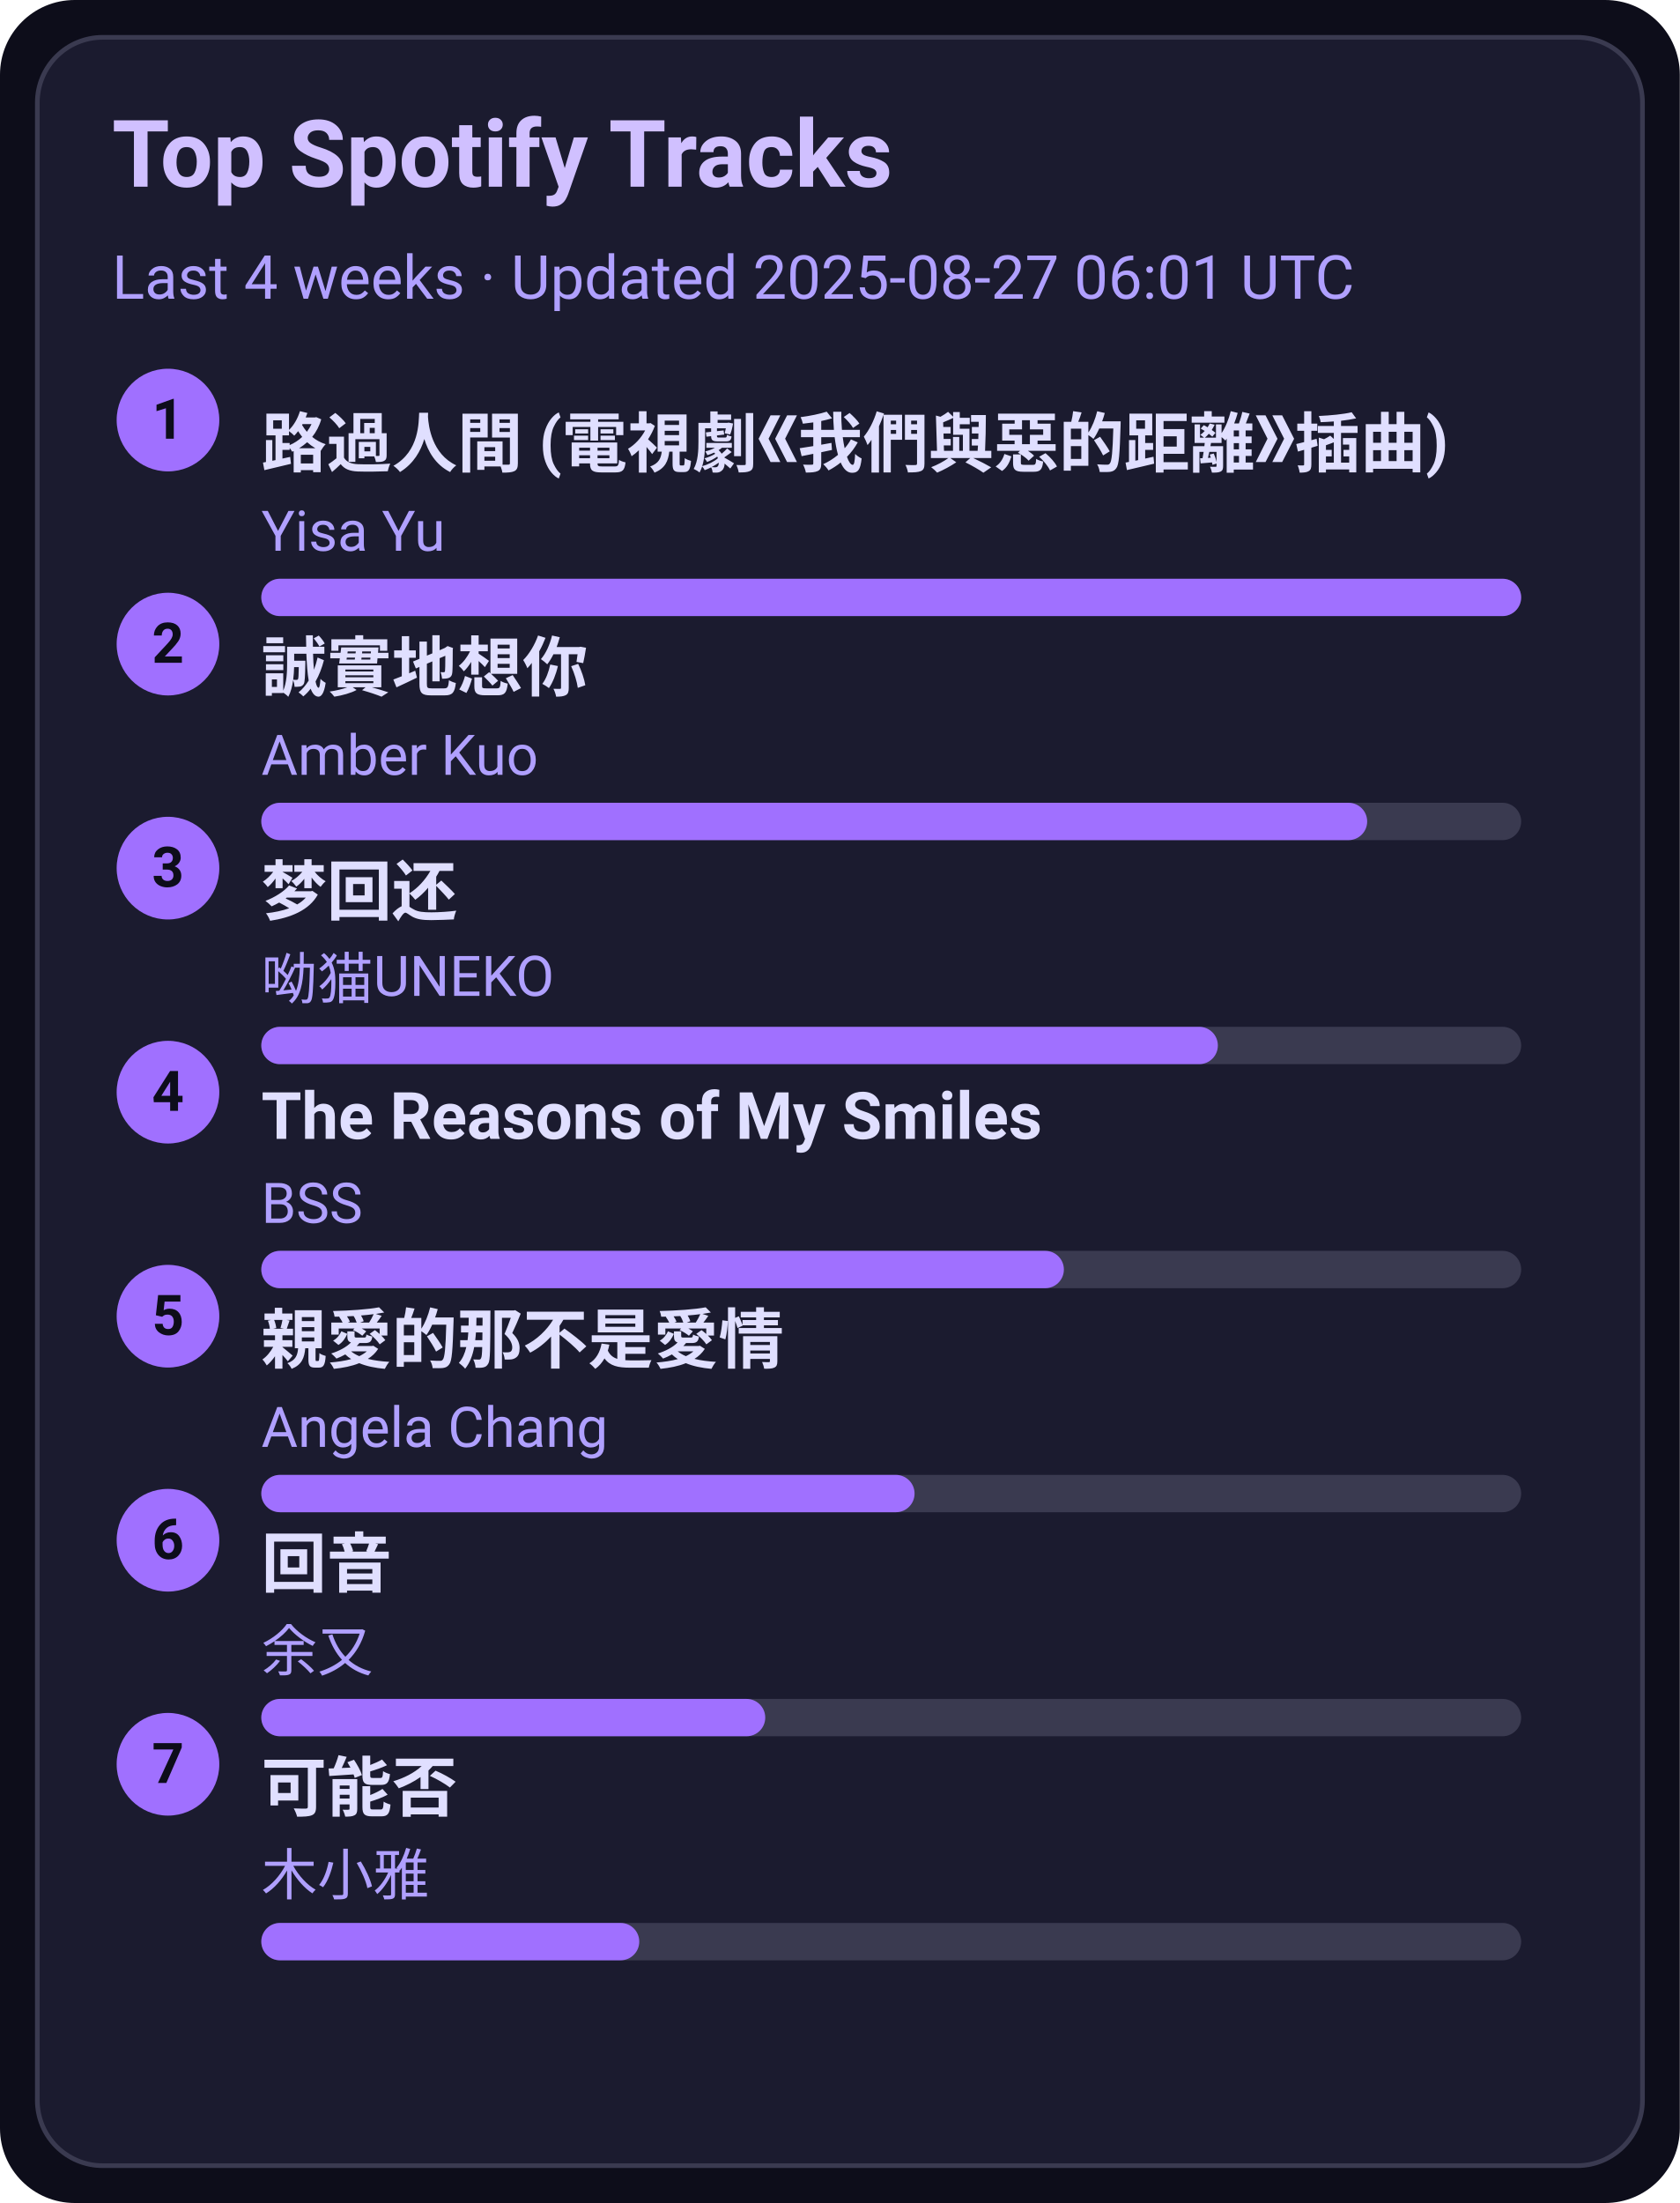
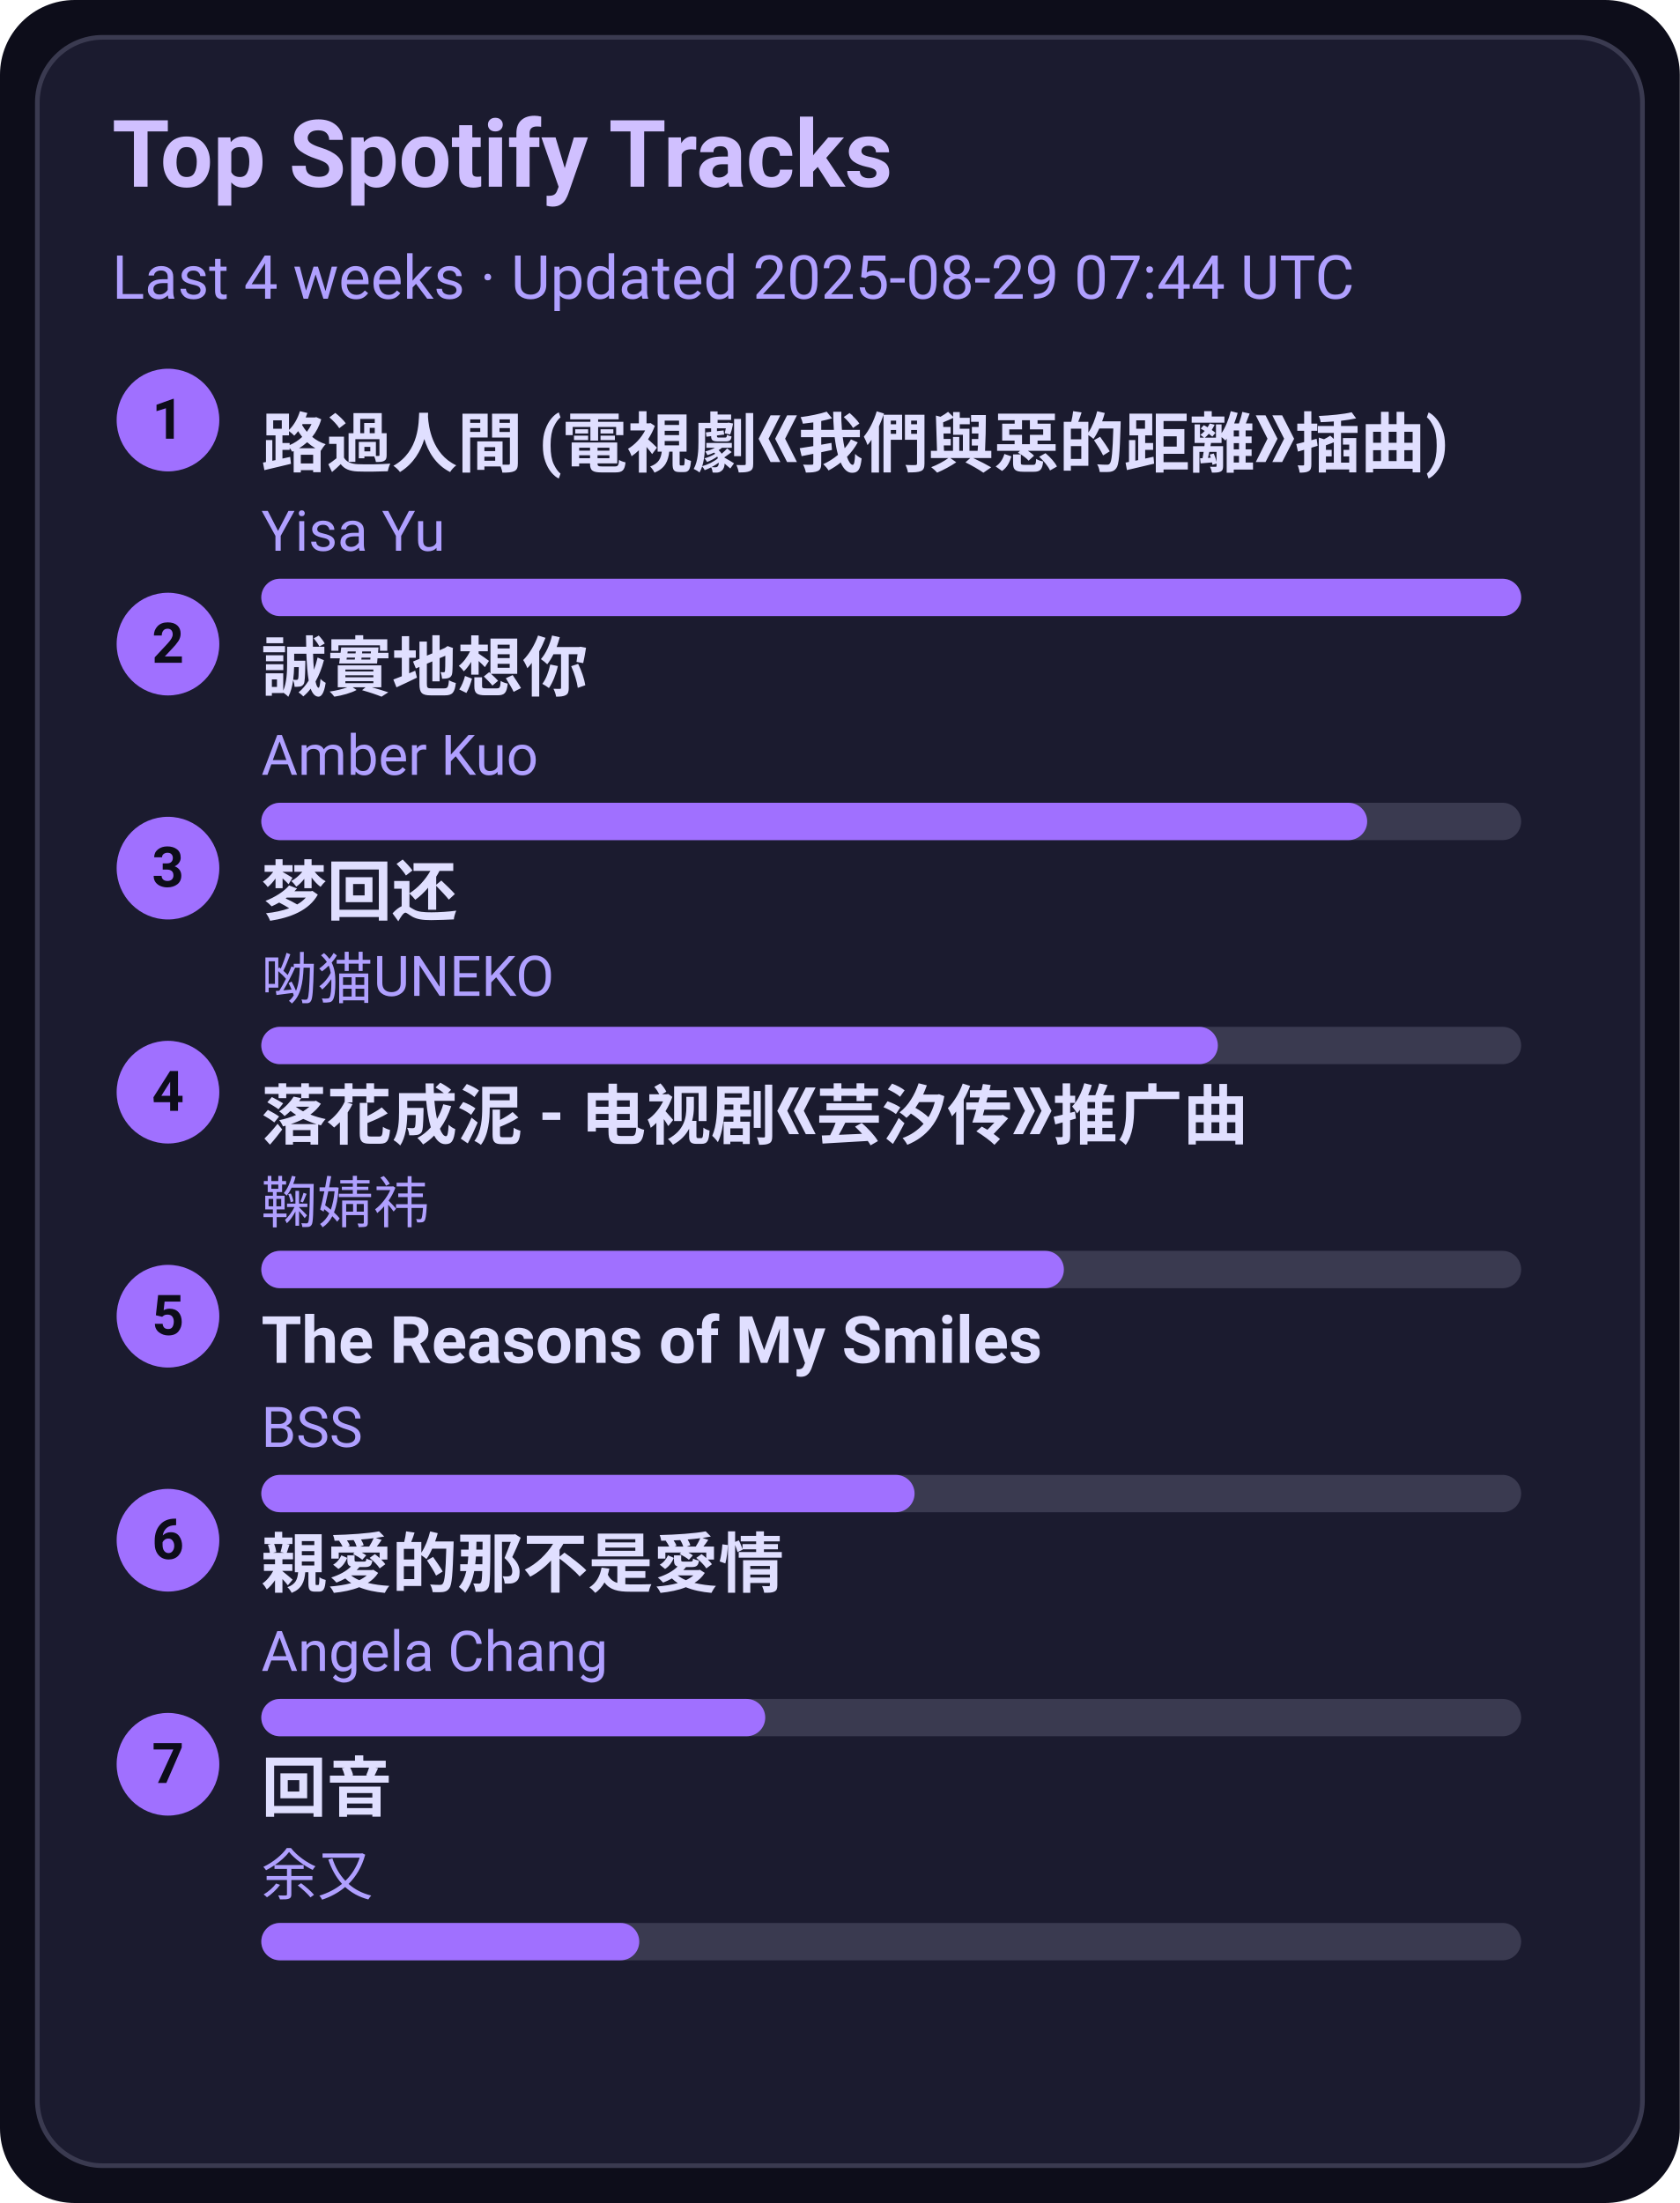
<svg xmlns="http://www.w3.org/2000/svg" width="360" height="472" viewBox="0 0 360 472">
  <style>text{font-family:-apple-system,BlinkMacSystemFont,Segoe UI,Roboto,Ubuntu,Helvetica Neue,Arial,Noto Sans,sans-serif}</style>
  <rect width="360" height="472" rx="16" fill="#0d0d1a" />
  <rect x="8" y="8" width="344" height="456" rx="14" fill="#1b1b2f" stroke="#3a3a50" />
  <text x="24" y="40" font-size="20" fill="#d0c0ff" font-weight="600">Top Spotify Tracks</text>
-   <text x="24" y="64" font-size="13" fill="#b0a0ff">Last 4 weeks · Updated 2025-08-27 06:01 UTC</text>
+   <text x="24" y="64" font-size="13" fill="#b0a0ff">Last 4 weeks · Updated 2025-08-29 07:44 UTC</text>
  <circle cx="36" cy="90" r="11" fill="#a070ff" />
  <text x="36" y="94" text-anchor="middle" font-size="12" fill="#0d0d1a" font-weight="700">1</text>
  <a href="https://open.spotify.com/track/1ZSleGniKMWNrWvK5cGALO" target="_blank" rel="noopener noreferrer">
    <text x="56" y="100" font-size="14" fill="#e0dfff" font-weight="600">路過人間 (電視劇《我們與惡的距離》插曲)</text>
  </a>
  <text x="56" y="118" font-size="12" fill="#b0a0ff">Yisa Yu</text>
  <rect x="56" y="124" width="270" height="8" rx="4" fill="#3a3a50" />
  <rect x="56" y="124" width="270" height="8" rx="4" fill="#a070ff" />
  <circle cx="36" cy="138" r="11" fill="#a070ff" />
  <text x="36" y="142" text-anchor="middle" font-size="12" fill="#0d0d1a" font-weight="700">2</text>
  <a href="https://open.spotify.com/track/1SPZzj8QzOwZoAGKXMGLGJ" target="_blank" rel="noopener noreferrer">
    <text x="56" y="148" font-size="14" fill="#e0dfff" font-weight="600">誠實地想你</text>
  </a>
  <text x="56" y="166" font-size="12" fill="#b0a0ff">Amber Kuo</text>
  <rect x="56" y="172" width="270" height="8" rx="4" fill="#3a3a50" />
  <rect x="56" y="172" width="237" height="8" rx="4" fill="#a070ff" />
  <circle cx="36" cy="186" r="11" fill="#a070ff" />
  <text x="36" y="190" text-anchor="middle" font-size="12" fill="#0d0d1a" font-weight="700">3</text>
  <a href="https://open.spotify.com/track/6jTK3YxlFysC8g0Ye9tbPK" target="_blank" rel="noopener noreferrer">
    <text x="56" y="196" font-size="14" fill="#e0dfff" font-weight="600">梦回还</text>
  </a>
  <text x="56" y="214" font-size="12" fill="#b0a0ff">呦猫UNEKO</text>
  <rect x="56" y="220" width="270" height="8" rx="4" fill="#3a3a50" />
  <rect x="56" y="220" width="205" height="8" rx="4" fill="#a070ff" />
  <circle cx="36" cy="234" r="11" fill="#a070ff" />
  <text x="36" y="238" text-anchor="middle" font-size="12" fill="#0d0d1a" font-weight="700">4</text>
-   <a href="https://open.spotify.com/track/1amowbJ9HHFFSFdg2ubM7G" target="_blank" rel="noopener noreferrer">
-     <text x="56" y="244" font-size="14" fill="#e0dfff" font-weight="600">The Reasons of My Smiles</text>
+   <a href="https://open.spotify.com/track/3kOZsJz3crGIWWHeoCNa0O" target="_blank" rel="noopener noreferrer">
+     <text x="56" y="244" font-size="14" fill="#e0dfff" font-weight="600">落花成泥 - 电视剧《芸汐传》推广曲</text>
  </a>
-   <text x="56" y="262" font-size="12" fill="#b0a0ff">BSS</text>
+   <text x="56" y="262" font-size="12" fill="#b0a0ff">鞠婧祎</text>
  <rect x="56" y="268" width="270" height="8" rx="4" fill="#3a3a50" />
  <rect x="56" y="268" width="172" height="8" rx="4" fill="#a070ff" />
  <circle cx="36" cy="282" r="11" fill="#a070ff" />
  <text x="36" y="286" text-anchor="middle" font-size="12" fill="#0d0d1a" font-weight="700">5</text>
-   <a href="https://open.spotify.com/track/1MAv2SJPGVVDHyFlhflmYR" target="_blank" rel="noopener noreferrer">
-     <text x="56" y="292" font-size="14" fill="#e0dfff" font-weight="600">親愛的那不是愛情</text>
+   <a href="https://open.spotify.com/track/1amowbJ9HHFFSFdg2ubM7G" target="_blank" rel="noopener noreferrer">
+     <text x="56" y="292" font-size="14" fill="#e0dfff" font-weight="600">The Reasons of My Smiles</text>
  </a>
-   <text x="56" y="310" font-size="12" fill="#b0a0ff">Angela Chang</text>
+   <text x="56" y="310" font-size="12" fill="#b0a0ff">BSS</text>
  <rect x="56" y="316" width="270" height="8" rx="4" fill="#3a3a50" />
  <rect x="56" y="316" width="140" height="8" rx="4" fill="#a070ff" />
  <circle cx="36" cy="330" r="11" fill="#a070ff" />
  <text x="36" y="334" text-anchor="middle" font-size="12" fill="#0d0d1a" font-weight="700">6</text>
-   <a href="https://open.spotify.com/track/1K30lsrpvTR0ytSICU2Z3X" target="_blank" rel="noopener noreferrer">
-     <text x="56" y="340" font-size="14" fill="#e0dfff" font-weight="600">回音</text>
+   <a href="https://open.spotify.com/track/1MAv2SJPGVVDHyFlhflmYR" target="_blank" rel="noopener noreferrer">
+     <text x="56" y="340" font-size="14" fill="#e0dfff" font-weight="600">親愛的那不是愛情</text>
  </a>
-   <text x="56" y="358" font-size="12" fill="#b0a0ff">余又</text>
+   <text x="56" y="358" font-size="12" fill="#b0a0ff">Angela Chang</text>
  <rect x="56" y="364" width="270" height="8" rx="4" fill="#3a3a50" />
  <rect x="56" y="364" width="108" height="8" rx="4" fill="#a070ff" />
  <circle cx="36" cy="378" r="11" fill="#a070ff" />
  <text x="36" y="382" text-anchor="middle" font-size="12" fill="#0d0d1a" font-weight="700">7</text>
-   <a href="https://open.spotify.com/track/1MftvvUAxzIm1ZnLQyEdr7" target="_blank" rel="noopener noreferrer">
-     <text x="56" y="388" font-size="14" fill="#e0dfff" font-weight="600">可能否</text>
+   <a href="https://open.spotify.com/track/1K30lsrpvTR0ytSICU2Z3X" target="_blank" rel="noopener noreferrer">
+     <text x="56" y="388" font-size="14" fill="#e0dfff" font-weight="600">回音</text>
  </a>
-   <text x="56" y="406" font-size="12" fill="#b0a0ff">木小雅</text>
+   <text x="56" y="406" font-size="12" fill="#b0a0ff">余又</text>
  <rect x="56" y="412" width="270" height="8" rx="4" fill="#3a3a50" />
  <rect x="56" y="412" width="81" height="8" rx="4" fill="#a070ff" />
</svg>
